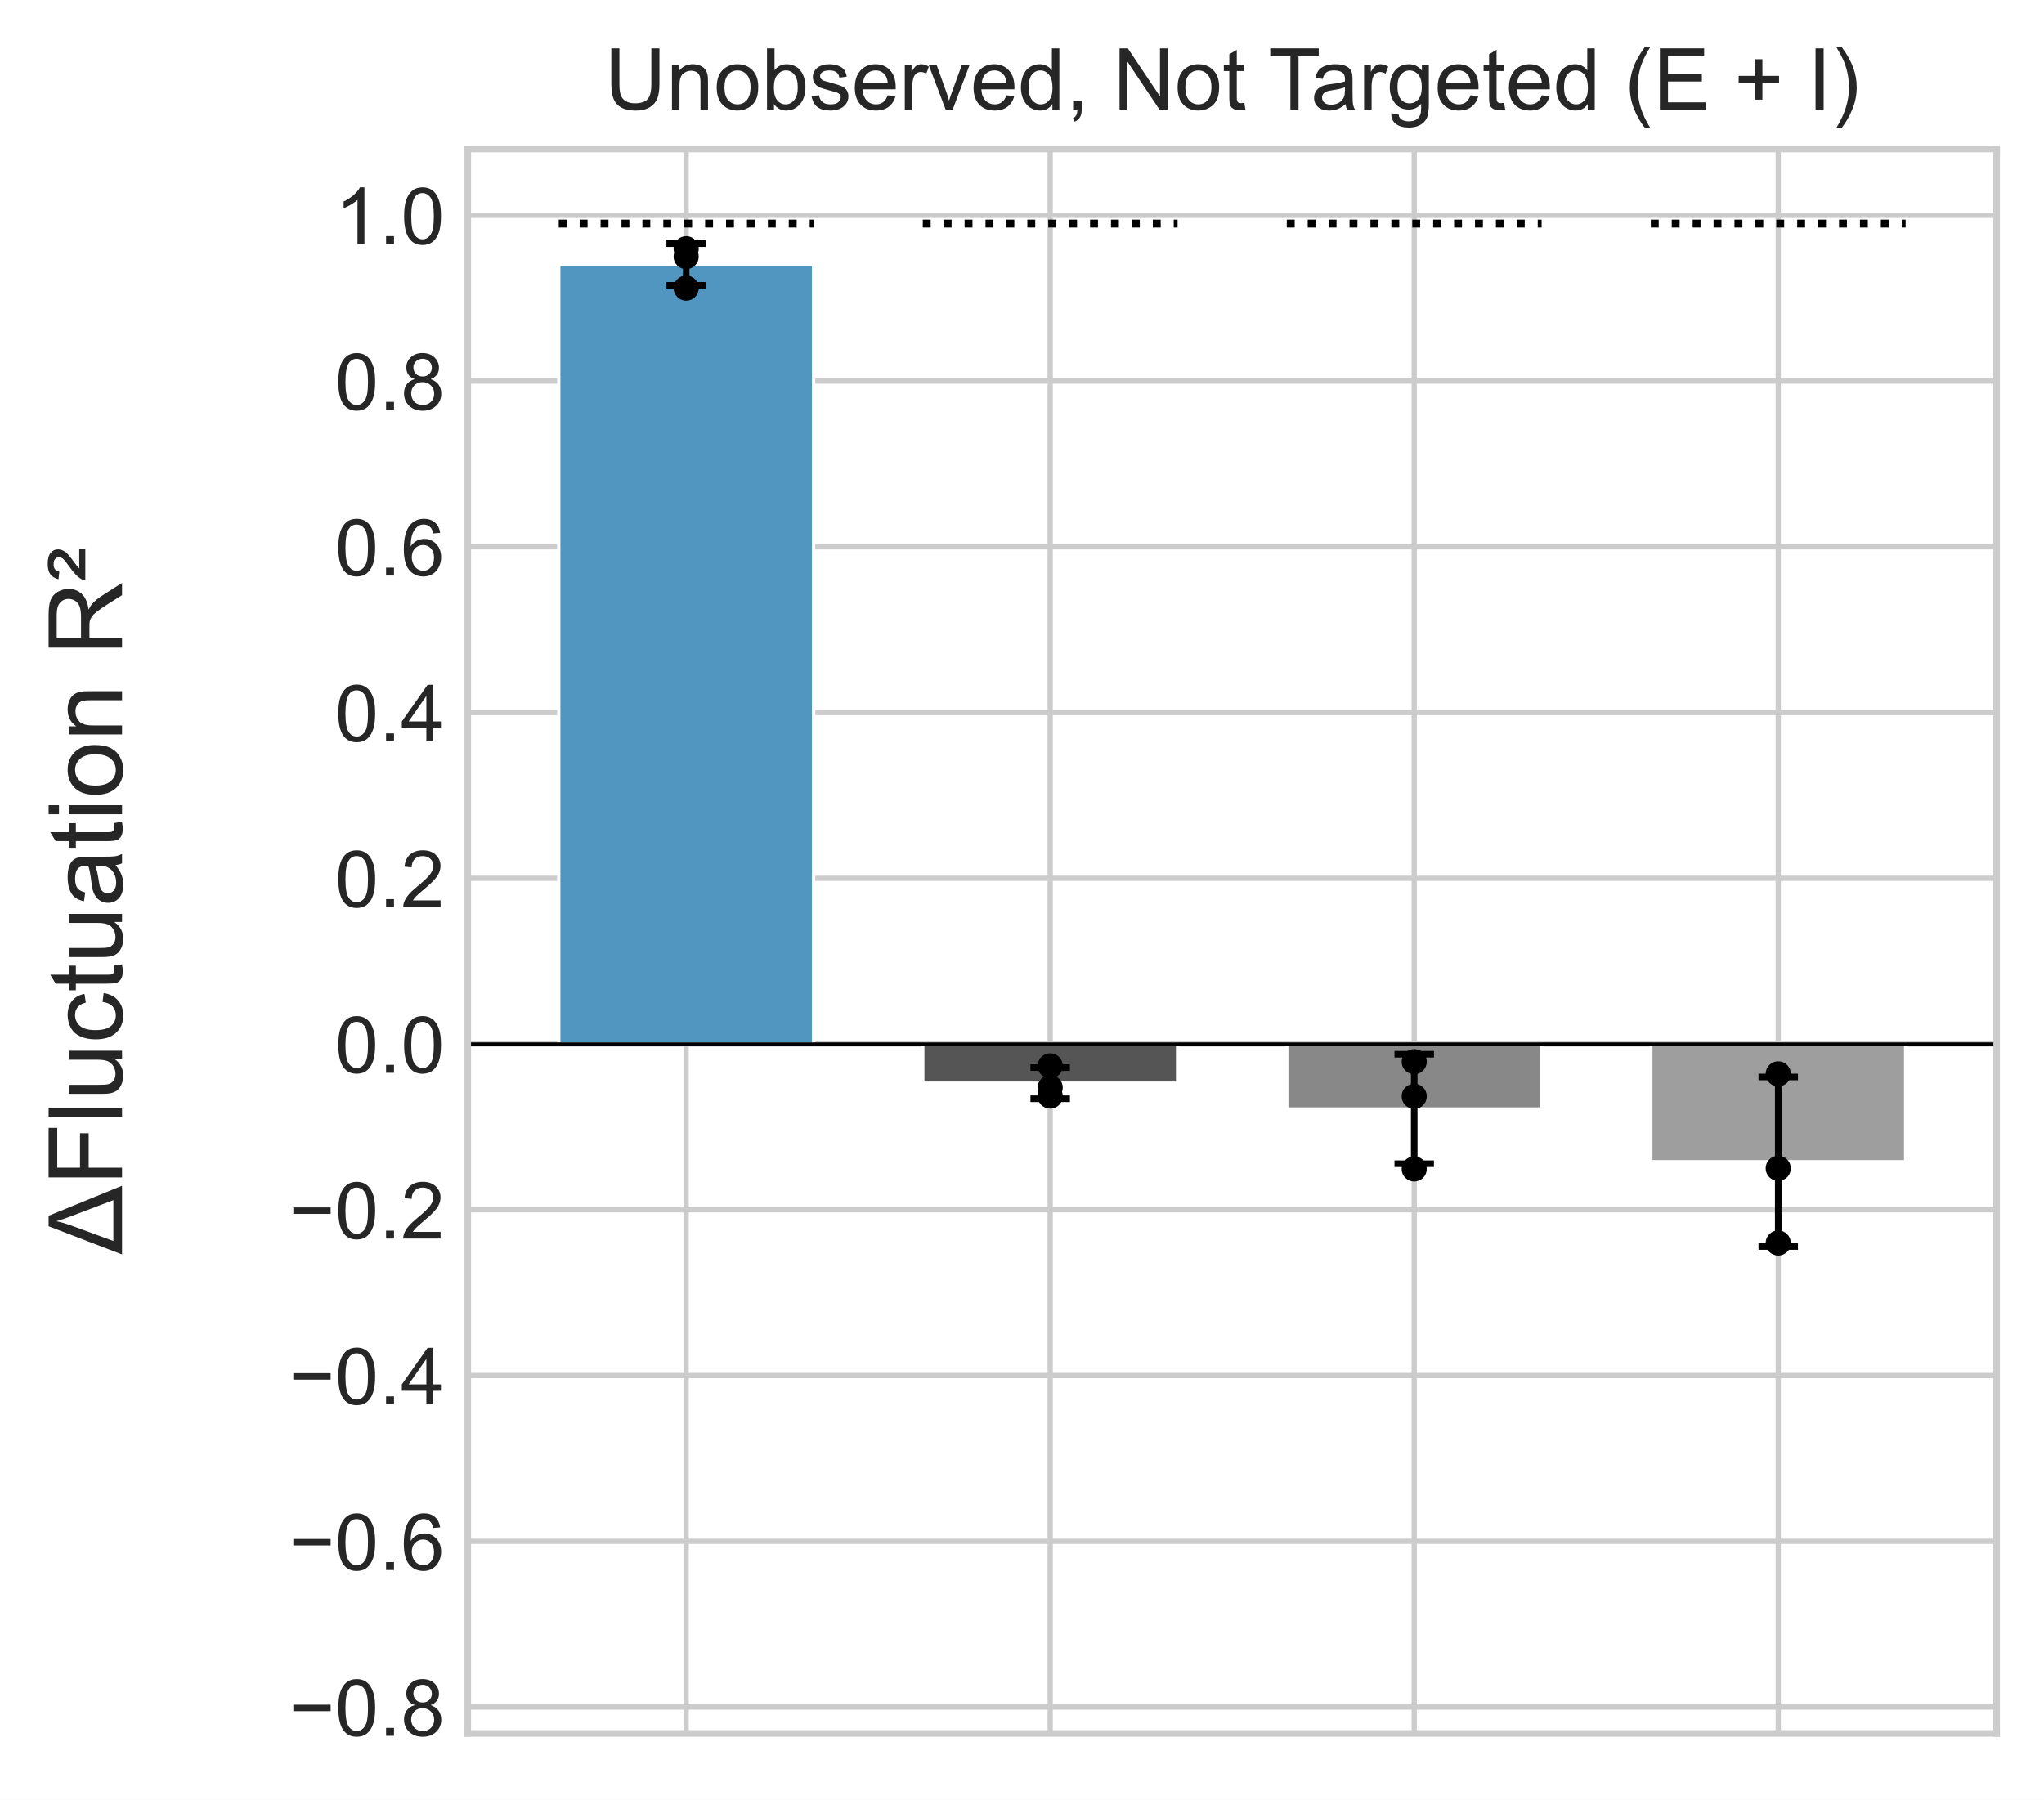
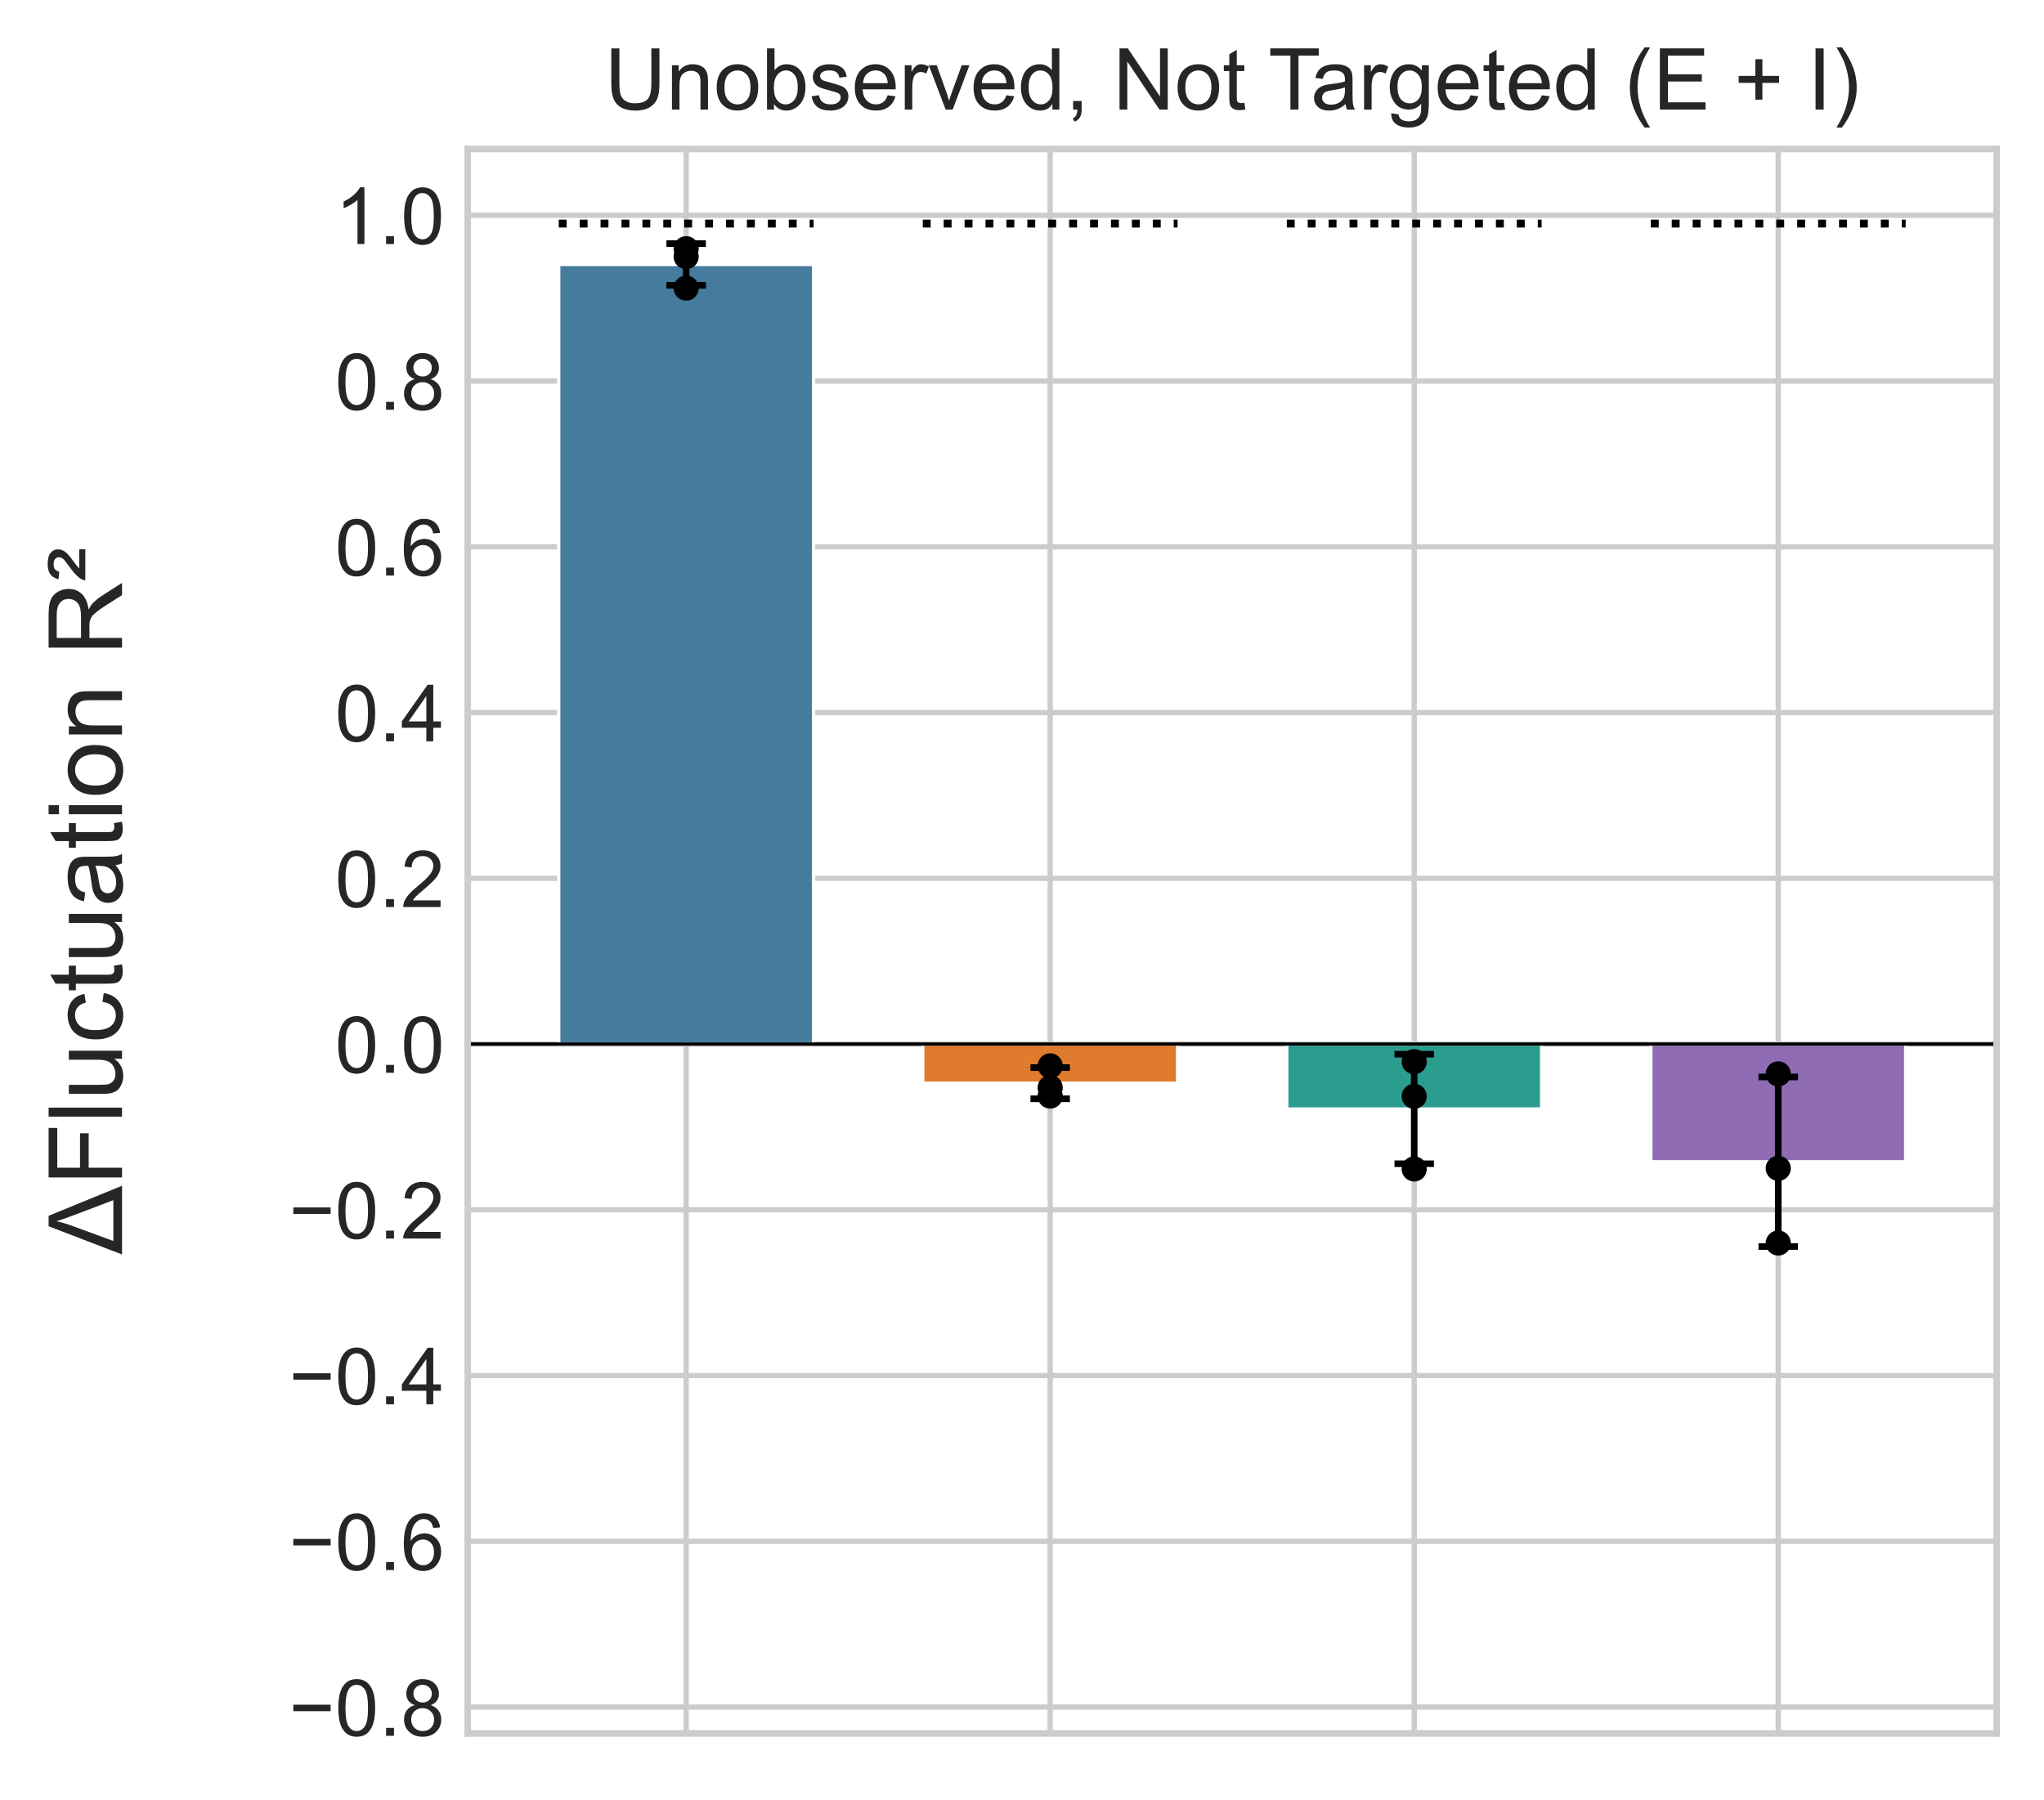
<svg xmlns="http://www.w3.org/2000/svg" xmlns:xlink="http://www.w3.org/1999/xlink" width="310.824pt" height="273.733pt" viewBox="0 0 310.824 273.733" version="1.1">
  <defs>
    <style type="text/css">*{stroke-linejoin: round; stroke-linecap: butt}</style>
  </defs>
  <g id="figure_1">
    <g id="patch_1">
      <path d="M 0 273.733  L 310.824 273.733  L 310.824 0  L 0 0  z " style="fill: #ffffff" />
    </g>
    <g id="axes_1">
      <g id="patch_2">
        <path d="M 71.127 263.648  L 303.624 263.648  L 303.624 22.664  L 71.127 22.664  z " style="fill: #ffffff" />
      </g>
      <g id="matplotlib.axis_1">
        <g id="xtick_1">
          <g id="line2d_1">
-             <path d="M 104.341 263.648  L 104.341 22.664  " clip-path="url(#pf79021c8d0)" style="fill: none; stroke: #cccccc; stroke-width: 0.8; stroke-linecap: round" />
+             <path d="M 104.341 263.648  L 104.341 22.664  " clip-path="url(#p0149a861be)" style="fill: none; stroke: #cccccc; stroke-width: 0.8; stroke-linecap: round" />
          </g>
          <g id="line2d_2" />
        </g>
        <g id="xtick_2">
          <g id="line2d_3">
-             <path d="M 159.697 263.648  L 159.697 22.664  " clip-path="url(#pf79021c8d0)" style="fill: none; stroke: #cccccc; stroke-width: 0.8; stroke-linecap: round" />
+             <path d="M 159.697 263.648  L 159.697 22.664  " clip-path="url(#p0149a861be)" style="fill: none; stroke: #cccccc; stroke-width: 0.8; stroke-linecap: round" />
          </g>
          <g id="line2d_4" />
        </g>
        <g id="xtick_3">
          <g id="line2d_5">
-             <path d="M 215.054 263.648  L 215.054 22.664  " clip-path="url(#pf79021c8d0)" style="fill: none; stroke: #cccccc; stroke-width: 0.8; stroke-linecap: round" />
+             <path d="M 215.054 263.648  L 215.054 22.664  " clip-path="url(#p0149a861be)" style="fill: none; stroke: #cccccc; stroke-width: 0.8; stroke-linecap: round" />
          </g>
          <g id="line2d_6" />
        </g>
        <g id="xtick_4">
          <g id="line2d_7">
-             <path d="M 270.41 263.648  L 270.41 22.664  " clip-path="url(#pf79021c8d0)" style="fill: none; stroke: #cccccc; stroke-width: 0.8; stroke-linecap: round" />
+             <path d="M 270.41 263.648  L 270.41 22.664  " clip-path="url(#p0149a861be)" style="fill: none; stroke: #cccccc; stroke-width: 0.8; stroke-linecap: round" />
          </g>
          <g id="line2d_8" />
        </g>
      </g>
      <g id="matplotlib.axis_2">
        <g id="ytick_1">
          <g id="line2d_9">
-             <path d="M 71.127 259.639  L 303.624 259.639  " clip-path="url(#pf79021c8d0)" style="fill: none; stroke: #cccccc; stroke-width: 0.8; stroke-linecap: round" />
+             <path d="M 71.127 259.639  L 303.624 259.639  " clip-path="url(#p0149a861be)" style="fill: none; stroke: #cccccc; stroke-width: 0.8; stroke-linecap: round" />
          </g>
          <g id="line2d_10" />
          <g id="text_1">
            <g style="fill: #262626" transform="translate(43.93826 264.0073) scale(0.12 -0.12)">
              <defs>
                <path id="ArialMT-ed" d="M 3381 1997  L 356 1997  L 356 2522  L 3381 2522  L 3381 1997  z " transform="scale(0.015625)" />
                <path id="ArialMT-13" d="M 266 2259  Q 266 3072 433 3567  Q 600 4063 929 4331  Q 1259 4600 1759 4600  Q 2128 4600 2406 4451  Q 2684 4303 2865 4023  Q 3047 3744 3150 3342  Q 3253 2941 3253 2259  Q 3253 1453 3087 958  Q 2922 463 2592 192  Q 2263 -78 1759 -78  Q 1097 -78 719 397  Q 266 969 266 2259  z M 844 2259  Q 844 1131 1108 757  Q 1372 384 1759 384  Q 2147 384 2411 759  Q 2675 1134 2675 2259  Q 2675 3391 2411 3762  Q 2147 4134 1753 4134  Q 1366 4134 1134 3806  Q 844 3388 844 2259  z " transform="scale(0.015625)" />
                <path id="ArialMT-11" d="M 581 0  L 581 641  L 1222 641  L 1222 0  L 581 0  z " transform="scale(0.015625)" />
                <path id="ArialMT-1b" d="M 1131 2484  Q 781 2613 612 2850  Q 444 3088 444 3419  Q 444 3919 803 4259  Q 1163 4600 1759 4600  Q 2359 4600 2725 4251  Q 3091 3903 3091 3403  Q 3091 3084 2923 2848  Q 2756 2613 2416 2484  Q 2838 2347 3058 2040  Q 3278 1734 3278 1309  Q 3278 722 2862 322  Q 2447 -78 1769 -78  Q 1091 -78 675 323  Q 259 725 259 1325  Q 259 1772 486 2073  Q 713 2375 1131 2484  z M 1019 3438  Q 1019 3113 1228 2906  Q 1438 2700 1772 2700  Q 2097 2700 2305 2904  Q 2513 3109 2513 3406  Q 2513 3716 2298 3927  Q 2084 4138 1766 4138  Q 1444 4138 1231 3931  Q 1019 3725 1019 3438  z M 838 1322  Q 838 1081 952 856  Q 1066 631 1291 507  Q 1516 384 1775 384  Q 2178 384 2440 643  Q 2703 903 2703 1303  Q 2703 1709 2433 1975  Q 2163 2241 1756 2241  Q 1359 2241 1098 1978  Q 838 1716 838 1322  z " transform="scale(0.015625)" />
              </defs>
              <use xlink:href="#ArialMT-ed" />
              <use xlink:href="#ArialMT-13" transform="translate(58.40625 0)" />
              <use xlink:href="#ArialMT-11" transform="translate(114.0156 0)" />
              <use xlink:href="#ArialMT-1b" transform="translate(141.7969 0)" />
            </g>
          </g>
        </g>
        <g id="ytick_2">
          <g id="line2d_11">
-             <path d="M 71.127 234.429  L 303.624 234.429  " clip-path="url(#pf79021c8d0)" style="fill: none; stroke: #cccccc; stroke-width: 0.8; stroke-linecap: round" />
+             <path d="M 71.127 234.429  L 303.624 234.429  " clip-path="url(#p0149a861be)" style="fill: none; stroke: #cccccc; stroke-width: 0.8; stroke-linecap: round" />
          </g>
          <g id="line2d_12" />
          <g id="text_2">
            <g style="fill: #262626" transform="translate(43.93826 238.7972) scale(0.12 -0.12)">
              <defs>
                <path id="ArialMT-19" d="M 3184 3459  L 2625 3416  Q 2550 3747 2413 3897  Q 2184 4138 1850 4138  Q 1581 4138 1378 3988  Q 1113 3794 959 3422  Q 806 3050 800 2363  Q 1003 2672 1297 2822  Q 1591 2972 1913 2972  Q 2475 2972 2870 2558  Q 3266 2144 3266 1488  Q 3266 1056 3080 686  Q 2894 316 2569 119  Q 2244 -78 1831 -78  Q 1128 -78 684 439  Q 241 956 241 2144  Q 241 3472 731 4075  Q 1159 4600 1884 4600  Q 2425 4600 2770 4297  Q 3116 3994 3184 3459  z M 888 1484  Q 888 1194 1011 928  Q 1134 663 1356 523  Q 1578 384 1822 384  Q 2178 384 2434 671  Q 2691 959 2691 1453  Q 2691 1928 2437 2201  Q 2184 2475 1800 2475  Q 1419 2475 1153 2201  Q 888 1928 888 1484  z " transform="scale(0.015625)" />
              </defs>
              <use xlink:href="#ArialMT-ed" />
              <use xlink:href="#ArialMT-13" transform="translate(58.40625 0)" />
              <use xlink:href="#ArialMT-11" transform="translate(114.0156 0)" />
              <use xlink:href="#ArialMT-19" transform="translate(141.7969 0)" />
            </g>
          </g>
        </g>
        <g id="ytick_3">
          <g id="line2d_13">
-             <path d="M 71.127 209.219  L 303.624 209.219  " clip-path="url(#pf79021c8d0)" style="fill: none; stroke: #cccccc; stroke-width: 0.8; stroke-linecap: round" />
+             <path d="M 71.127 209.219  L 303.624 209.219  " clip-path="url(#p0149a861be)" style="fill: none; stroke: #cccccc; stroke-width: 0.8; stroke-linecap: round" />
          </g>
          <g id="line2d_14" />
          <g id="text_3">
            <g style="fill: #262626" transform="translate(43.93826 213.5871) scale(0.12 -0.12)">
              <defs>
                <path id="ArialMT-17" d="M 2069 0  L 2069 1097  L 81 1097  L 81 1613  L 2172 4581  L 2631 4581  L 2631 1613  L 3250 1613  L 3250 1097  L 2631 1097  L 2631 0  L 2069 0  z M 2069 1613  L 2069 3678  L 634 1613  L 2069 1613  z " transform="scale(0.015625)" />
              </defs>
              <use xlink:href="#ArialMT-ed" />
              <use xlink:href="#ArialMT-13" transform="translate(58.40625 0)" />
              <use xlink:href="#ArialMT-11" transform="translate(114.0156 0)" />
              <use xlink:href="#ArialMT-17" transform="translate(141.7969 0)" />
            </g>
          </g>
        </g>
        <g id="ytick_4">
          <g id="line2d_15">
-             <path d="M 71.127 184.009  L 303.624 184.009  " clip-path="url(#pf79021c8d0)" style="fill: none; stroke: #cccccc; stroke-width: 0.8; stroke-linecap: round" />
+             <path d="M 71.127 184.009  L 303.624 184.009  " clip-path="url(#p0149a861be)" style="fill: none; stroke: #cccccc; stroke-width: 0.8; stroke-linecap: round" />
          </g>
          <g id="line2d_16" />
          <g id="text_4">
            <g style="fill: #262626" transform="translate(43.93826 188.377) scale(0.12 -0.12)">
              <defs>
                <path id="ArialMT-15" d="M 3222 541  L 3222 0  L 194 0  Q 188 203 259 391  Q 375 700 629 1000  Q 884 1300 1366 1694  Q 2113 2306 2375 2664  Q 2638 3022 2638 3341  Q 2638 3675 2398 3904  Q 2159 4134 1775 4134  Q 1369 4134 1125 3890  Q 881 3647 878 3216  L 300 3275  Q 359 3922 746 4261  Q 1134 4600 1788 4600  Q 2447 4600 2831 4234  Q 3216 3869 3216 3328  Q 3216 3053 3103 2787  Q 2991 2522 2730 2228  Q 2469 1934 1863 1422  Q 1356 997 1212 845  Q 1069 694 975 541  L 3222 541  z " transform="scale(0.015625)" />
              </defs>
              <use xlink:href="#ArialMT-ed" />
              <use xlink:href="#ArialMT-13" transform="translate(58.40625 0)" />
              <use xlink:href="#ArialMT-11" transform="translate(114.0156 0)" />
              <use xlink:href="#ArialMT-15" transform="translate(141.7969 0)" />
            </g>
          </g>
        </g>
        <g id="ytick_5">
          <g id="line2d_17">
-             <path d="M 71.127 158.799  L 303.624 158.799  " clip-path="url(#pf79021c8d0)" style="fill: none; stroke: #cccccc; stroke-width: 0.8; stroke-linecap: round" />
+             <path d="M 71.127 158.799  L 303.624 158.799  " clip-path="url(#p0149a861be)" style="fill: none; stroke: #cccccc; stroke-width: 0.8; stroke-linecap: round" />
          </g>
          <g id="line2d_18" />
          <g id="text_5">
            <g style="fill: #262626" transform="translate(50.94701 163.167) scale(0.12 -0.12)">
              <use xlink:href="#ArialMT-13" />
              <use xlink:href="#ArialMT-11" transform="translate(55.60938 0)" />
              <use xlink:href="#ArialMT-13" transform="translate(83.39062 0)" />
            </g>
          </g>
        </g>
        <g id="ytick_6">
          <g id="line2d_19">
-             <path d="M 71.127 133.589  L 303.624 133.589  " clip-path="url(#pf79021c8d0)" style="fill: none; stroke: #cccccc; stroke-width: 0.8; stroke-linecap: round" />
+             <path d="M 71.127 133.589  L 303.624 133.589  " clip-path="url(#p0149a861be)" style="fill: none; stroke: #cccccc; stroke-width: 0.8; stroke-linecap: round" />
          </g>
          <g id="line2d_20" />
          <g id="text_6">
            <g style="fill: #262626" transform="translate(50.94701 137.9569) scale(0.12 -0.12)">
              <use xlink:href="#ArialMT-13" />
              <use xlink:href="#ArialMT-11" transform="translate(55.60938 0)" />
              <use xlink:href="#ArialMT-15" transform="translate(83.39062 0)" />
            </g>
          </g>
        </g>
        <g id="ytick_7">
          <g id="line2d_21">
-             <path d="M 71.127 108.379  L 303.624 108.379  " clip-path="url(#pf79021c8d0)" style="fill: none; stroke: #cccccc; stroke-width: 0.8; stroke-linecap: round" />
+             <path d="M 71.127 108.379  L 303.624 108.379  " clip-path="url(#p0149a861be)" style="fill: none; stroke: #cccccc; stroke-width: 0.8; stroke-linecap: round" />
          </g>
          <g id="line2d_22" />
          <g id="text_7">
            <g style="fill: #262626" transform="translate(50.94701 112.7468) scale(0.12 -0.12)">
              <use xlink:href="#ArialMT-13" />
              <use xlink:href="#ArialMT-11" transform="translate(55.60938 0)" />
              <use xlink:href="#ArialMT-17" transform="translate(83.39062 0)" />
            </g>
          </g>
        </g>
        <g id="ytick_8">
          <g id="line2d_23">
-             <path d="M 71.127 83.169  L 303.624 83.169  " clip-path="url(#pf79021c8d0)" style="fill: none; stroke: #cccccc; stroke-width: 0.8; stroke-linecap: round" />
+             <path d="M 71.127 83.169  L 303.624 83.169  " clip-path="url(#p0149a861be)" style="fill: none; stroke: #cccccc; stroke-width: 0.8; stroke-linecap: round" />
          </g>
          <g id="line2d_24" />
          <g id="text_8">
            <g style="fill: #262626" transform="translate(50.94701 87.53672) scale(0.12 -0.12)">
              <use xlink:href="#ArialMT-13" />
              <use xlink:href="#ArialMT-11" transform="translate(55.60938 0)" />
              <use xlink:href="#ArialMT-19" transform="translate(83.39062 0)" />
            </g>
          </g>
        </g>
        <g id="ytick_9">
          <g id="line2d_25">
-             <path d="M 71.127 57.958  L 303.624 57.958  " clip-path="url(#pf79021c8d0)" style="fill: none; stroke: #cccccc; stroke-width: 0.8; stroke-linecap: round" />
+             <path d="M 71.127 57.958  L 303.624 57.958  " clip-path="url(#p0149a861be)" style="fill: none; stroke: #cccccc; stroke-width: 0.8; stroke-linecap: round" />
          </g>
          <g id="line2d_26" />
          <g id="text_9">
            <g style="fill: #262626" transform="translate(50.94701 62.32663) scale(0.12 -0.12)">
              <use xlink:href="#ArialMT-13" />
              <use xlink:href="#ArialMT-11" transform="translate(55.60938 0)" />
              <use xlink:href="#ArialMT-1b" transform="translate(83.39062 0)" />
            </g>
          </g>
        </g>
        <g id="ytick_10">
          <g id="line2d_27">
-             <path d="M 71.127 32.748  L 303.624 32.748  " clip-path="url(#pf79021c8d0)" style="fill: none; stroke: #cccccc; stroke-width: 0.8; stroke-linecap: round" />
+             <path d="M 71.127 32.748  L 303.624 32.748  " clip-path="url(#p0149a861be)" style="fill: none; stroke: #cccccc; stroke-width: 0.8; stroke-linecap: round" />
          </g>
          <g id="line2d_28" />
          <g id="text_10">
            <g style="fill: #262626" transform="translate(50.94701 37.11655) scale(0.12 -0.12)">
              <defs>
                <path id="ArialMT-14" d="M 2384 0  L 1822 0  L 1822 3584  Q 1619 3391 1289 3197  Q 959 3003 697 2906  L 697 3450  Q 1169 3672 1522 3987  Q 1875 4303 2022 4600  L 2384 4600  L 2384 0  z " transform="scale(0.015625)" />
              </defs>
              <use xlink:href="#ArialMT-14" />
              <use xlink:href="#ArialMT-11" transform="translate(55.60938 0)" />
              <use xlink:href="#ArialMT-13" transform="translate(83.39062 0)" />
            </g>
          </g>
        </g>
      </g>
      <g id="patch_3">
-         <path d="M 84.966 158.799  L 123.716 158.799  L 123.716 40.226  L 84.966 40.226  z " clip-path="url(#pf79021c8d0)" style="fill: #5096c0; stroke: #ffffff; stroke-width: 0.5; stroke-linejoin: miter" />
+         <path d="M 84.966 158.799  L 123.716 158.799  L 123.716 40.226  L 84.966 40.226  z " clip-path="url(#p0149a861be)" style="fill: #457b9d; stroke: #ffffff; stroke-width: 0.5; stroke-linejoin: miter" />
      </g>
      <g id="patch_4">
-         <path d="M 140.323 158.799  L 179.072 158.799  L 179.072 164.751  L 140.323 164.751  z " clip-path="url(#pf79021c8d0)" style="fill: #555555; stroke: #ffffff; stroke-width: 0.5; stroke-linejoin: miter" />
+         <path d="M 140.323 158.799  L 179.072 158.799  L 179.072 164.751  L 140.323 164.751  z " clip-path="url(#p0149a861be)" style="fill: #e07b2e; stroke: #ffffff; stroke-width: 0.5; stroke-linejoin: miter" />
      </g>
      <g id="patch_5">
-         <path d="M 195.679 158.799  L 234.428 158.799  L 234.428 168.674  L 195.679 168.674  z " clip-path="url(#pf79021c8d0)" style="fill: #888888; stroke: #ffffff; stroke-width: 0.5; stroke-linejoin: miter" />
+         <path d="M 195.679 158.799  L 234.428 158.799  L 234.428 168.674  L 195.679 168.674  z " clip-path="url(#p0149a861be)" style="fill: #2a9d8f; stroke: #ffffff; stroke-width: 0.5; stroke-linejoin: miter" />
      </g>
      <g id="patch_6">
-         <path d="M 251.035 158.799  L 289.785 158.799  L 289.785 176.696  L 251.035 176.696  z " clip-path="url(#pf79021c8d0)" style="fill: #9e9e9e; stroke: #ffffff; stroke-width: 0.5; stroke-linejoin: miter" />
+         <path d="M 251.035 158.799  L 289.785 158.799  L 289.785 176.696  L 251.035 176.696  z " clip-path="url(#p0149a861be)" style="fill: #8e6bb3; stroke: #ffffff; stroke-width: 0.5; stroke-linejoin: miter" />
      </g>
      <g id="LineCollection_1">
-         <path d="M 104.341 43.397  L 104.341 37.055  " clip-path="url(#pf79021c8d0)" style="fill: none; stroke: #000000" />
+         <path d="M 104.341 43.397  L 104.341 37.055  " clip-path="url(#p0149a861be)" style="fill: none; stroke: #000000" />
      </g>
      <g id="line2d_29">
        <defs>
-           <path id="mb0a9dde60f" d="M 3 0  L -3 -0  " style="stroke: #000000" />
+           <path id="m79ae6d2a37" d="M 3 0  L -3 -0  " style="stroke: #000000" />
        </defs>
-         <g clip-path="url(#pf79021c8d0)">
-           <use xlink:href="#mb0a9dde60f" x="104.341" y="43.397" style="stroke: #000000" />
+         <g clip-path="url(#p0149a861be)">
+           <use xlink:href="#m79ae6d2a37" x="104.341" y="43.397" style="stroke: #000000" />
        </g>
      </g>
      <g id="line2d_30">
-         <g clip-path="url(#pf79021c8d0)">
-           <use xlink:href="#mb0a9dde60f" x="104.341" y="37.055" style="stroke: #000000" />
+         <g clip-path="url(#p0149a861be)">
+           <use xlink:href="#m79ae6d2a37" x="104.341" y="37.055" style="stroke: #000000" />
        </g>
      </g>
      <g id="LineCollection_2">
-         <path d="M 84.966 34.006  L 123.716 34.006  " clip-path="url(#pf79021c8d0)" style="fill: none; stroke-dasharray: 1.2,1.98; stroke-dashoffset: 0; stroke: #000000; stroke-width: 1.2" />
+         <path d="M 84.966 34.006  L 123.716 34.006  " clip-path="url(#p0149a861be)" style="fill: none; stroke-dasharray: 1.2,1.98; stroke-dashoffset: 0; stroke: #000000; stroke-width: 1.2" />
      </g>
      <g id="LineCollection_3">
-         <path d="M 159.697 167.121  L 159.697 162.38  " clip-path="url(#pf79021c8d0)" style="fill: none; stroke: #000000" />
+         <path d="M 159.697 167.121  L 159.697 162.38  " clip-path="url(#p0149a861be)" style="fill: none; stroke: #000000" />
      </g>
      <g id="line2d_31">
-         <g clip-path="url(#pf79021c8d0)">
-           <use xlink:href="#mb0a9dde60f" x="159.697" y="167.121" style="stroke: #000000" />
+         <g clip-path="url(#p0149a861be)">
+           <use xlink:href="#m79ae6d2a37" x="159.697" y="167.121" style="stroke: #000000" />
        </g>
      </g>
      <g id="line2d_32">
-         <g clip-path="url(#pf79021c8d0)">
-           <use xlink:href="#mb0a9dde60f" x="159.697" y="162.38" style="stroke: #000000" />
+         <g clip-path="url(#p0149a861be)">
+           <use xlink:href="#m79ae6d2a37" x="159.697" y="162.38" style="stroke: #000000" />
        </g>
      </g>
      <g id="LineCollection_4">
-         <path d="M 140.323 34.006  L 179.072 34.006  " clip-path="url(#pf79021c8d0)" style="fill: none; stroke-dasharray: 1.2,1.98; stroke-dashoffset: 0; stroke: #000000; stroke-width: 1.2" />
+         <path d="M 140.323 34.006  L 179.072 34.006  " clip-path="url(#p0149a861be)" style="fill: none; stroke-dasharray: 1.2,1.98; stroke-dashoffset: 0; stroke: #000000; stroke-width: 1.2" />
      </g>
      <g id="LineCollection_5">
-         <path d="M 215.054 176.998  L 215.054 160.349  " clip-path="url(#pf79021c8d0)" style="fill: none; stroke: #000000" />
+         <path d="M 215.054 176.998  L 215.054 160.349  " clip-path="url(#p0149a861be)" style="fill: none; stroke: #000000" />
      </g>
      <g id="line2d_33">
-         <g clip-path="url(#pf79021c8d0)">
-           <use xlink:href="#mb0a9dde60f" x="215.054" y="176.998" style="stroke: #000000" />
+         <g clip-path="url(#p0149a861be)">
+           <use xlink:href="#m79ae6d2a37" x="215.054" y="176.998" style="stroke: #000000" />
        </g>
      </g>
      <g id="line2d_34">
-         <g clip-path="url(#pf79021c8d0)">
-           <use xlink:href="#mb0a9dde60f" x="215.054" y="160.349" style="stroke: #000000" />
+         <g clip-path="url(#p0149a861be)">
+           <use xlink:href="#m79ae6d2a37" x="215.054" y="160.349" style="stroke: #000000" />
        </g>
      </g>
      <g id="LineCollection_6">
-         <path d="M 195.679 34.006  L 234.428 34.006  " clip-path="url(#pf79021c8d0)" style="fill: none; stroke-dasharray: 1.2,1.98; stroke-dashoffset: 0; stroke: #000000; stroke-width: 1.2" />
+         <path d="M 195.679 34.006  L 234.428 34.006  " clip-path="url(#p0149a861be)" style="fill: none; stroke-dasharray: 1.2,1.98; stroke-dashoffset: 0; stroke: #000000; stroke-width: 1.2" />
      </g>
      <g id="LineCollection_7">
-         <path d="M 270.41 189.589  L 270.41 163.804  " clip-path="url(#pf79021c8d0)" style="fill: none; stroke: #000000" />
+         <path d="M 270.41 189.589  L 270.41 163.804  " clip-path="url(#p0149a861be)" style="fill: none; stroke: #000000" />
      </g>
      <g id="line2d_35">
-         <g clip-path="url(#pf79021c8d0)">
-           <use xlink:href="#mb0a9dde60f" x="270.41" y="189.589" style="stroke: #000000" />
+         <g clip-path="url(#p0149a861be)">
+           <use xlink:href="#m79ae6d2a37" x="270.41" y="189.589" style="stroke: #000000" />
        </g>
      </g>
      <g id="line2d_36">
-         <g clip-path="url(#pf79021c8d0)">
-           <use xlink:href="#mb0a9dde60f" x="270.41" y="163.804" style="stroke: #000000" />
+         <g clip-path="url(#p0149a861be)">
+           <use xlink:href="#m79ae6d2a37" x="270.41" y="163.804" style="stroke: #000000" />
        </g>
      </g>
      <g id="LineCollection_8">
-         <path d="M 251.035 34.006  L 289.785 34.006  " clip-path="url(#pf79021c8d0)" style="fill: none; stroke-dasharray: 1.2,1.98; stroke-dashoffset: 0; stroke: #000000; stroke-width: 1.2" />
+         <path d="M 251.035 34.006  L 289.785 34.006  " clip-path="url(#p0149a861be)" style="fill: none; stroke-dasharray: 1.2,1.98; stroke-dashoffset: 0; stroke: #000000; stroke-width: 1.2" />
      </g>
      <g id="line2d_37">
-         <path d="M 71.127 158.799  L 303.624 158.799  " clip-path="url(#pf79021c8d0)" style="fill: none; stroke: #000000; stroke-width: 0.5; stroke-linecap: round" />
+         <path d="M 71.127 158.799  L 303.624 158.799  " clip-path="url(#p0149a861be)" style="fill: none; stroke: #000000; stroke-width: 0.5; stroke-linecap: round" />
      </g>
      <g id="line2d_38">
-         <path d="M 104.341 40.226  " clip-path="url(#pf79021c8d0)" style="fill: none; stroke: #000000; stroke-linecap: round" />
+         <path d="M 104.341 40.226  " clip-path="url(#p0149a861be)" style="fill: none; stroke: #000000; stroke-linecap: round" />
      </g>
      <g id="line2d_39">
-         <path d="M 159.697 164.751  " clip-path="url(#pf79021c8d0)" style="fill: none; stroke: #000000; stroke-linecap: round" />
+         <path d="M 159.697 164.751  " clip-path="url(#p0149a861be)" style="fill: none; stroke: #000000; stroke-linecap: round" />
      </g>
      <g id="line2d_40">
-         <path d="M 215.054 168.674  " clip-path="url(#pf79021c8d0)" style="fill: none; stroke: #000000; stroke-linecap: round" />
+         <path d="M 215.054 168.674  " clip-path="url(#p0149a861be)" style="fill: none; stroke: #000000; stroke-linecap: round" />
      </g>
      <g id="line2d_41">
-         <path d="M 270.41 176.696  " clip-path="url(#pf79021c8d0)" style="fill: none; stroke: #000000; stroke-linecap: round" />
+         <path d="M 270.41 176.696  " clip-path="url(#p0149a861be)" style="fill: none; stroke: #000000; stroke-linecap: round" />
      </g>
      <g id="patch_7">
        <path d="M 71.127 263.648  L 71.127 22.664  " style="fill: none; stroke: #cccccc; stroke-linejoin: miter; stroke-linecap: square" />
      </g>
      <g id="patch_8">
        <path d="M 303.624 263.648  L 303.624 22.664  " style="fill: none; stroke: #cccccc; stroke-linejoin: miter; stroke-linecap: square" />
      </g>
      <g id="patch_9">
        <path d="M 71.127 263.648  L 303.624 263.648  " style="fill: none; stroke: #cccccc; stroke-linejoin: miter; stroke-linecap: square" />
      </g>
      <g id="patch_10">
        <path d="M 71.127 22.664  L 303.624 22.664  " style="fill: none; stroke: #cccccc; stroke-linejoin: miter; stroke-linecap: square" />
      </g>
      <g id="PathCollection_1">
        <defs>
-           <path id="mc5483eea92" d="M 0 1.414  C 0.375 1.414 0.735 1.265 1 1  C 1.265 0.735 1.414 0.375 1.414 0  C 1.414 -0.375 1.265 -0.735 1 -1  C 0.735 -1.265 0.375 -1.414 0 -1.414  C -0.375 -1.414 -0.735 -1.265 -1 -1  C -1.265 -0.735 -1.414 -0.375 -1.414 0  C -1.414 0.375 -1.265 0.735 -1 1  C -0.735 1.265 -0.375 1.414 0 1.414  z " style="stroke: #000000" />
+           <path id="m22eb89e4bd" d="M 0 1.414  C 0.375 1.414 0.735 1.265 1 1  C 1.265 0.735 1.414 0.375 1.414 0  C 1.414 -0.375 1.265 -0.735 1 -1  C 0.735 -1.265 0.375 -1.414 0 -1.414  C -0.375 -1.414 -0.735 -1.265 -1 -1  C -1.265 -0.735 -1.414 -0.375 -1.414 0  C -1.414 0.375 -1.265 0.735 -1 1  C -0.735 1.265 -0.375 1.414 0 1.414  z " style="stroke: #000000" />
        </defs>
-         <g clip-path="url(#pf79021c8d0)">
-           <use xlink:href="#mc5483eea92" x="104.341" y="37.828" style="stroke: #000000" />
-           <use xlink:href="#mc5483eea92" x="104.341" y="43.822" style="stroke: #000000" />
-           <use xlink:href="#mc5483eea92" x="104.341" y="39.029" style="stroke: #000000" />
+         <g clip-path="url(#p0149a861be)">
+           <use xlink:href="#m22eb89e4bd" x="104.341" y="37.828" style="stroke: #000000" />
+           <use xlink:href="#m22eb89e4bd" x="104.341" y="43.822" style="stroke: #000000" />
+           <use xlink:href="#m22eb89e4bd" x="104.341" y="39.029" style="stroke: #000000" />
        </g>
      </g>
      <g id="PathCollection_2">
-         <g clip-path="url(#pf79021c8d0)">
-           <use xlink:href="#mc5483eea92" x="159.697" y="166.709" style="stroke: #000000" />
-           <use xlink:href="#mc5483eea92" x="159.697" y="165.427" style="stroke: #000000" />
-           <use xlink:href="#mc5483eea92" x="159.697" y="162.116" style="stroke: #000000" />
+         <g clip-path="url(#p0149a861be)">
+           <use xlink:href="#m22eb89e4bd" x="159.697" y="166.709" style="stroke: #000000" />
+           <use xlink:href="#m22eb89e4bd" x="159.697" y="165.427" style="stroke: #000000" />
+           <use xlink:href="#m22eb89e4bd" x="159.697" y="162.116" style="stroke: #000000" />
        </g>
      </g>
      <g id="PathCollection_3">
-         <g clip-path="url(#pf79021c8d0)">
-           <use xlink:href="#mc5483eea92" x="215.054" y="161.481" style="stroke: #000000" />
-           <use xlink:href="#mc5483eea92" x="215.054" y="177.792" style="stroke: #000000" />
-           <use xlink:href="#mc5483eea92" x="215.054" y="166.748" style="stroke: #000000" />
+         <g clip-path="url(#p0149a861be)">
+           <use xlink:href="#m22eb89e4bd" x="215.054" y="161.481" style="stroke: #000000" />
+           <use xlink:href="#m22eb89e4bd" x="215.054" y="177.792" style="stroke: #000000" />
+           <use xlink:href="#m22eb89e4bd" x="215.054" y="166.748" style="stroke: #000000" />
        </g>
      </g>
      <g id="PathCollection_4">
-         <g clip-path="url(#pf79021c8d0)">
-           <use xlink:href="#mc5483eea92" x="270.41" y="163.331" style="stroke: #000000" />
-           <use xlink:href="#mc5483eea92" x="270.41" y="189.058" style="stroke: #000000" />
-           <use xlink:href="#mc5483eea92" x="270.41" y="177.7" style="stroke: #000000" />
+         <g clip-path="url(#p0149a861be)">
+           <use xlink:href="#m22eb89e4bd" x="270.41" y="163.331" style="stroke: #000000" />
+           <use xlink:href="#m22eb89e4bd" x="270.41" y="189.058" style="stroke: #000000" />
+           <use xlink:href="#m22eb89e4bd" x="270.41" y="177.7" style="stroke: #000000" />
        </g>
      </g>
      <g id="text_11">
        <g style="fill: #262626" transform="translate(91.93824 16.66436) scale(0.13 -0.13)">
          <defs>
            <path id="ArialMT-38" d="M 3500 4581  L 4106 4581  L 4106 1934  Q 4106 1244 3950 837  Q 3794 431 3386 176  Q 2978 -78 2316 -78  Q 1672 -78 1262 144  Q 853 366 678 786  Q 503 1206 503 1934  L 503 4581  L 1109 4581  L 1109 1938  Q 1109 1341 1220 1058  Q 1331 775 1601 622  Q 1872 469 2263 469  Q 2931 469 3215 772  Q 3500 1075 3500 1938  L 3500 4581  z " transform="scale(0.015625)" />
            <path id="ArialMT-51" d="M 422 0  L 422 3319  L 928 3319  L 928 2847  Q 1294 3394 1984 3394  Q 2284 3394 2536 3286  Q 2788 3178 2913 3003  Q 3038 2828 3088 2588  Q 3119 2431 3119 2041  L 3119 0  L 2556 0  L 2556 2019  Q 2556 2363 2490 2533  Q 2425 2703 2258 2804  Q 2091 2906 1866 2906  Q 1506 2906 1245 2678  Q 984 2450 984 1813  L 984 0  L 422 0  z " transform="scale(0.015625)" />
            <path id="ArialMT-52" d="M 213 1659  Q 213 2581 725 3025  Q 1153 3394 1769 3394  Q 2453 3394 2887 2945  Q 3322 2497 3322 1706  Q 3322 1066 3130 698  Q 2938 331 2570 128  Q 2203 -75 1769 -75  Q 1072 -75 642 372  Q 213 819 213 1659  z M 791 1659  Q 791 1022 1069 705  Q 1347 388 1769 388  Q 2188 388 2466 706  Q 2744 1025 2744 1678  Q 2744 2294 2464 2611  Q 2184 2928 1769 2928  Q 1347 2928 1069 2612  Q 791 2297 791 1659  z " transform="scale(0.015625)" />
            <path id="ArialMT-45" d="M 941 0  L 419 0  L 419 4581  L 981 4581  L 981 2947  Q 1338 3394 1891 3394  Q 2197 3394 2470 3270  Q 2744 3147 2920 2923  Q 3097 2700 3197 2384  Q 3297 2069 3297 1709  Q 3297 856 2875 390  Q 2453 -75 1863 -75  Q 1275 -75 941 416  L 941 0  z M 934 1684  Q 934 1088 1097 822  Q 1363 388 1816 388  Q 2184 388 2453 708  Q 2722 1028 2722 1663  Q 2722 2313 2464 2622  Q 2206 2931 1841 2931  Q 1472 2931 1203 2611  Q 934 2291 934 1684  z " transform="scale(0.015625)" />
            <path id="ArialMT-56" d="M 197 991  L 753 1078  Q 800 744 1014 566  Q 1228 388 1613 388  Q 2000 388 2187 545  Q 2375 703 2375 916  Q 2375 1106 2209 1216  Q 2094 1291 1634 1406  Q 1016 1563 777 1677  Q 538 1791 414 1992  Q 291 2194 291 2438  Q 291 2659 392 2848  Q 494 3038 669 3163  Q 800 3259 1026 3326  Q 1253 3394 1513 3394  Q 1903 3394 2198 3281  Q 2494 3169 2634 2976  Q 2775 2784 2828 2463  L 2278 2388  Q 2241 2644 2061 2787  Q 1881 2931 1553 2931  Q 1166 2931 1000 2803  Q 834 2675 834 2503  Q 834 2394 903 2306  Q 972 2216 1119 2156  Q 1203 2125 1616 2013  Q 2213 1853 2448 1751  Q 2684 1650 2818 1456  Q 2953 1263 2953 975  Q 2953 694 2789 445  Q 2625 197 2315 61  Q 2006 -75 1616 -75  Q 969 -75 630 194  Q 291 463 197 991  z " transform="scale(0.015625)" />
            <path id="ArialMT-48" d="M 2694 1069  L 3275 997  Q 3138 488 2766 206  Q 2394 -75 1816 -75  Q 1088 -75 661 373  Q 234 822 234 1631  Q 234 2469 665 2931  Q 1097 3394 1784 3394  Q 2450 3394 2872 2941  Q 3294 2488 3294 1666  Q 3294 1616 3291 1516  L 816 1516  Q 847 969 1125 678  Q 1403 388 1819 388  Q 2128 388 2347 550  Q 2566 713 2694 1069  z M 847 1978  L 2700 1978  Q 2663 2397 2488 2606  Q 2219 2931 1791 2931  Q 1403 2931 1139 2672  Q 875 2413 847 1978  z " transform="scale(0.015625)" />
            <path id="ArialMT-55" d="M 416 0  L 416 3319  L 922 3319  L 922 2816  Q 1116 3169 1280 3281  Q 1444 3394 1641 3394  Q 1925 3394 2219 3213  L 2025 2691  Q 1819 2813 1613 2813  Q 1428 2813 1281 2702  Q 1134 2591 1072 2394  Q 978 2094 978 1738  L 978 0  L 416 0  z " transform="scale(0.015625)" />
            <path id="ArialMT-59" d="M 1344 0  L 81 3319  L 675 3319  L 1388 1331  Q 1503 1009 1600 663  Q 1675 925 1809 1294  L 2547 3319  L 3125 3319  L 1869 0  L 1344 0  z " transform="scale(0.015625)" />
            <path id="ArialMT-47" d="M 2575 0  L 2575 419  Q 2259 -75 1647 -75  Q 1250 -75 917 144  Q 584 363 401 755  Q 219 1147 219 1656  Q 219 2153 384 2558  Q 550 2963 881 3178  Q 1213 3394 1622 3394  Q 1922 3394 2156 3267  Q 2391 3141 2538 2938  L 2538 4581  L 3097 4581  L 3097 0  L 2575 0  z M 797 1656  Q 797 1019 1065 703  Q 1334 388 1700 388  Q 2069 388 2326 689  Q 2584 991 2584 1609  Q 2584 2291 2321 2609  Q 2059 2928 1675 2928  Q 1300 2928 1048 2622  Q 797 2316 797 1656  z " transform="scale(0.015625)" />
            <path id="ArialMT-f" d="M 569 0  L 569 641  L 1209 641  L 1209 0  Q 1209 -353 1084 -570  Q 959 -788 688 -906  L 531 -666  Q 709 -588 793 -436  Q 878 -284 888 0  L 569 0  z " transform="scale(0.015625)" />
            <path id="ArialMT-3" transform="scale(0.015625)" />
            <path id="ArialMT-31" d="M 488 0  L 488 4581  L 1109 4581  L 3516 984  L 3516 4581  L 4097 4581  L 4097 0  L 3475 0  L 1069 3600  L 1069 0  L 488 0  z " transform="scale(0.015625)" />
            <path id="ArialMT-57" d="M 1650 503  L 1731 6  Q 1494 -44 1306 -44  Q 1000 -44 831 53  Q 663 150 594 308  Q 525 466 525 972  L 525 2881  L 113 2881  L 113 3319  L 525 3319  L 525 4141  L 1084 4478  L 1084 3319  L 1650 3319  L 1650 2881  L 1084 2881  L 1084 941  Q 1084 700 1114 631  Q 1144 563 1211 522  Q 1278 481 1403 481  Q 1497 481 1650 503  z " transform="scale(0.015625)" />
            <path id="ArialMT-37" d="M 1659 0  L 1659 4041  L 150 4041  L 150 4581  L 3781 4581  L 3781 4041  L 2266 4041  L 2266 0  L 1659 0  z " transform="scale(0.015625)" />
            <path id="ArialMT-44" d="M 2588 409  Q 2275 144 1986 34  Q 1697 -75 1366 -75  Q 819 -75 525 192  Q 231 459 231 875  Q 231 1119 342 1320  Q 453 1522 633 1644  Q 813 1766 1038 1828  Q 1203 1872 1538 1913  Q 2219 1994 2541 2106  Q 2544 2222 2544 2253  Q 2544 2597 2384 2738  Q 2169 2928 1744 2928  Q 1347 2928 1158 2789  Q 969 2650 878 2297  L 328 2372  Q 403 2725 575 2942  Q 747 3159 1072 3276  Q 1397 3394 1825 3394  Q 2250 3394 2515 3294  Q 2781 3194 2906 3042  Q 3031 2891 3081 2659  Q 3109 2516 3109 2141  L 3109 1391  Q 3109 606 3145 398  Q 3181 191 3288 0  L 2700 0  Q 2613 175 2588 409  z M 2541 1666  Q 2234 1541 1622 1453  Q 1275 1403 1131 1340  Q 988 1278 909 1158  Q 831 1038 831 891  Q 831 666 1001 516  Q 1172 366 1500 366  Q 1825 366 2078 508  Q 2331 650 2450 897  Q 2541 1088 2541 1459  L 2541 1666  z " transform="scale(0.015625)" />
            <path id="ArialMT-4a" d="M 319 -275  L 866 -356  Q 900 -609 1056 -725  Q 1266 -881 1628 -881  Q 2019 -881 2231 -725  Q 2444 -569 2519 -288  Q 2563 -116 2559 434  Q 2191 0 1641 0  Q 956 0 581 494  Q 206 988 206 1678  Q 206 2153 378 2554  Q 550 2956 876 3175  Q 1203 3394 1644 3394  Q 2231 3394 2613 2919  L 2613 3319  L 3131 3319  L 3131 450  Q 3131 -325 2973 -648  Q 2816 -972 2473 -1159  Q 2131 -1347 1631 -1347  Q 1038 -1347 672 -1080  Q 306 -813 319 -275  z M 784 1719  Q 784 1066 1043 766  Q 1303 466 1694 466  Q 2081 466 2343 764  Q 2606 1063 2606 1700  Q 2606 2309 2336 2618  Q 2066 2928 1684 2928  Q 1309 2928 1046 2623  Q 784 2319 784 1719  z " transform="scale(0.015625)" />
            <path id="ArialMT-b" d="M 1497 -1347  Q 1031 -759 709 28  Q 388 816 388 1659  Q 388 2403 628 3084  Q 909 3875 1497 4659  L 1900 4659  Q 1522 4009 1400 3731  Q 1209 3300 1100 2831  Q 966 2247 966 1656  Q 966 153 1900 -1347  L 1497 -1347  z " transform="scale(0.015625)" />
            <path id="ArialMT-28" d="M 506 0  L 506 4581  L 3819 4581  L 3819 4041  L 1113 4041  L 1113 2638  L 3647 2638  L 3647 2100  L 1113 2100  L 1113 541  L 3925 541  L 3925 0  L 506 0  z " transform="scale(0.015625)" />
            <path id="ArialMT-e" d="M 1603 741  L 1603 1997  L 356 1997  L 356 2522  L 1603 2522  L 1603 3769  L 2134 3769  L 2134 2522  L 3381 2522  L 3381 1997  L 2134 1997  L 2134 741  L 1603 741  z " transform="scale(0.015625)" />
            <path id="ArialMT-2c" d="M 597 0  L 597 4581  L 1203 4581  L 1203 0  L 597 0  z " transform="scale(0.015625)" />
            <path id="ArialMT-c" d="M 791 -1347  L 388 -1347  Q 1322 153 1322 1656  Q 1322 2244 1188 2822  Q 1081 3291 891 3722  Q 769 4003 388 4659  L 791 4659  Q 1378 3875 1659 3084  Q 1900 2403 1900 1659  Q 1900 816 1576 28  Q 1253 -759 791 -1347  z " transform="scale(0.015625)" />
          </defs>
          <use xlink:href="#ArialMT-38" />
          <use xlink:href="#ArialMT-51" transform="translate(72.21875 0)" />
          <use xlink:href="#ArialMT-52" transform="translate(127.8281 0)" />
          <use xlink:href="#ArialMT-45" transform="translate(183.4375 0)" />
          <use xlink:href="#ArialMT-56" transform="translate(239.0469 0)" />
          <use xlink:href="#ArialMT-48" transform="translate(289.0469 0)" />
          <use xlink:href="#ArialMT-55" transform="translate(344.6562 0)" />
          <use xlink:href="#ArialMT-59" transform="translate(377.9531 0)" />
          <use xlink:href="#ArialMT-48" transform="translate(427.9531 0)" />
          <use xlink:href="#ArialMT-47" transform="translate(483.5625 0)" />
          <use xlink:href="#ArialMT-f" transform="translate(539.1719 0)" />
          <use xlink:href="#ArialMT-3" transform="translate(566.9531 0)" />
          <use xlink:href="#ArialMT-31" transform="translate(594.7344 0)" />
          <use xlink:href="#ArialMT-52" transform="translate(666.9531 0)" />
          <use xlink:href="#ArialMT-57" transform="translate(722.5625 0)" />
          <use xlink:href="#ArialMT-3" transform="translate(750.3438 0)" />
          <use xlink:href="#ArialMT-37" transform="translate(776.3125 0)" />
          <use xlink:href="#ArialMT-44" transform="translate(826.3125 0)" />
          <use xlink:href="#ArialMT-55" transform="translate(881.9219 0)" />
          <use xlink:href="#ArialMT-4a" transform="translate(915.2188 0)" />
          <use xlink:href="#ArialMT-48" transform="translate(970.8281 0)" />
          <use xlink:href="#ArialMT-57" transform="translate(1026.438 0)" />
          <use xlink:href="#ArialMT-48" transform="translate(1054.219 0)" />
          <use xlink:href="#ArialMT-47" transform="translate(1109.828 0)" />
          <use xlink:href="#ArialMT-3" transform="translate(1165.438 0)" />
          <use xlink:href="#ArialMT-b" transform="translate(1193.219 0)" />
          <use xlink:href="#ArialMT-28" transform="translate(1226.516 0)" />
          <use xlink:href="#ArialMT-3" transform="translate(1293.219 0)" />
          <use xlink:href="#ArialMT-e" transform="translate(1321 0)" />
          <use xlink:href="#ArialMT-3" transform="translate(1379.406 0)" />
          <use xlink:href="#ArialMT-2c" transform="translate(1407.188 0)" />
          <use xlink:href="#ArialMT-c" transform="translate(1434.969 0)" />
        </g>
      </g>
    </g>
    <g id="text_12">
      <g style="fill: #262626" transform="translate(18.55723 190.7834) rotate(-90) scale(0.156 -0.156)">
        <defs>
          <path id="ArialMT-1fb" d="M -6 0  L 1753 4581  L 2406 4581  L 4281 0  L -6 0  z M 834 541  L 3381 541  L 2391 3150  Q 2169 3738 2066 4100  Q 1981 3675 1819 3225  L 834 541  z " transform="scale(0.015625)" />
          <path id="ArialMT-29" d="M 525 0  L 525 4581  L 3616 4581  L 3616 4041  L 1131 4041  L 1131 2622  L 3281 2622  L 3281 2081  L 1131 2081  L 1131 0  L 525 0  z " transform="scale(0.015625)" />
          <path id="ArialMT-4f" d="M 409 0  L 409 4581  L 972 4581  L 972 0  L 409 0  z " transform="scale(0.015625)" />
          <path id="ArialMT-58" d="M 2597 0  L 2597 488  Q 2209 -75 1544 -75  Q 1250 -75 995 37  Q 741 150 617 320  Q 494 491 444 738  Q 409 903 409 1263  L 409 3319  L 972 3319  L 972 1478  Q 972 1038 1006 884  Q 1059 663 1231 536  Q 1403 409 1656 409  Q 1909 409 2131 539  Q 2353 669 2445 892  Q 2538 1116 2538 1541  L 2538 3319  L 3100 3319  L 3100 0  L 2597 0  z " transform="scale(0.015625)" />
          <path id="ArialMT-46" d="M 2588 1216  L 3141 1144  Q 3050 572 2676 248  Q 2303 -75 1759 -75  Q 1078 -75 664 370  Q 250 816 250 1647  Q 250 2184 428 2587  Q 606 2991 970 3192  Q 1334 3394 1763 3394  Q 2303 3394 2647 3120  Q 2991 2847 3088 2344  L 2541 2259  Q 2463 2594 2264 2762  Q 2066 2931 1784 2931  Q 1359 2931 1093 2626  Q 828 2322 828 1663  Q 828 994 1084 691  Q 1341 388 1753 388  Q 2084 388 2306 591  Q 2528 794 2588 1216  z " transform="scale(0.015625)" />
          <path id="ArialMT-4c" d="M 425 3934  L 425 4581  L 988 4581  L 988 3934  L 425 3934  z M 425 0  L 425 3319  L 988 3319  L 988 0  L 425 0  z " transform="scale(0.015625)" />
          <path id="ArialMT-35" d="M 503 0  L 503 4581  L 2534 4581  Q 3147 4581 3465 4457  Q 3784 4334 3975 4021  Q 4166 3709 4166 3331  Q 4166 2844 3850 2509  Q 3534 2175 2875 2084  Q 3116 1969 3241 1856  Q 3506 1613 3744 1247  L 4541 0  L 3778 0  L 3172 953  Q 2906 1366 2734 1584  Q 2563 1803 2427 1890  Q 2291 1978 2150 2013  Q 2047 2034 1813 2034  L 1109 2034  L 1109 0  L 503 0  z M 1109 2559  L 2413 2559  Q 2828 2559 3062 2645  Q 3297 2731 3419 2920  Q 3541 3109 3541 3331  Q 3541 3656 3305 3865  Q 3069 4075 2559 4075  L 1109 4075  L 1109 2559  z " transform="scale(0.015625)" />
          <path id="ArialMT-f0" d="M 78 2291  Q 97 2469 225 2647  Q 422 2916 872 3242  Q 1322 3569 1406 3663  Q 1522 3791 1522 3925  Q 1522 4075 1412 4172  Q 1303 4269 1091 4269  Q 884 4269 782 4195  Q 681 4122 616 3913  L 144 3963  Q 234 4309 457 4473  Q 681 4638 1100 4638  Q 1572 4638 1792 4453  Q 2013 4269 2013 4003  Q 2013 3741 1828 3506  Q 1688 3331 1188 2972  Q 928 2781 819 2669  L 2025 2669  L 2025 2291  L 78 2291  z " transform="scale(0.015625)" />
        </defs>
        <use xlink:href="#ArialMT-1fb" />
        <use xlink:href="#ArialMT-29" transform="translate(66.79688 0)" />
        <use xlink:href="#ArialMT-4f" transform="translate(127.875 0)" />
        <use xlink:href="#ArialMT-58" transform="translate(150.0938 0)" />
        <use xlink:href="#ArialMT-46" transform="translate(205.7031 0)" />
        <use xlink:href="#ArialMT-57" transform="translate(255.7031 0)" />
        <use xlink:href="#ArialMT-58" transform="translate(283.4844 0)" />
        <use xlink:href="#ArialMT-44" transform="translate(339.0938 0)" />
        <use xlink:href="#ArialMT-57" transform="translate(394.7031 0)" />
        <use xlink:href="#ArialMT-4c" transform="translate(422.4844 0)" />
        <use xlink:href="#ArialMT-52" transform="translate(444.7031 0)" />
        <use xlink:href="#ArialMT-51" transform="translate(500.3125 0)" />
        <use xlink:href="#ArialMT-3" transform="translate(555.9219 0)" />
        <use xlink:href="#ArialMT-35" transform="translate(583.7031 0)" />
        <use xlink:href="#ArialMT-f0" transform="translate(655.9219 0)" />
      </g>
    </g>
  </g>
  <defs>
-     <clipPath id="pf79021c8d0">
+     <clipPath id="p0149a861be">
      <rect x="71.127" y="22.664" width="232.497" height="240.984" />
    </clipPath>
  </defs>
</svg>
